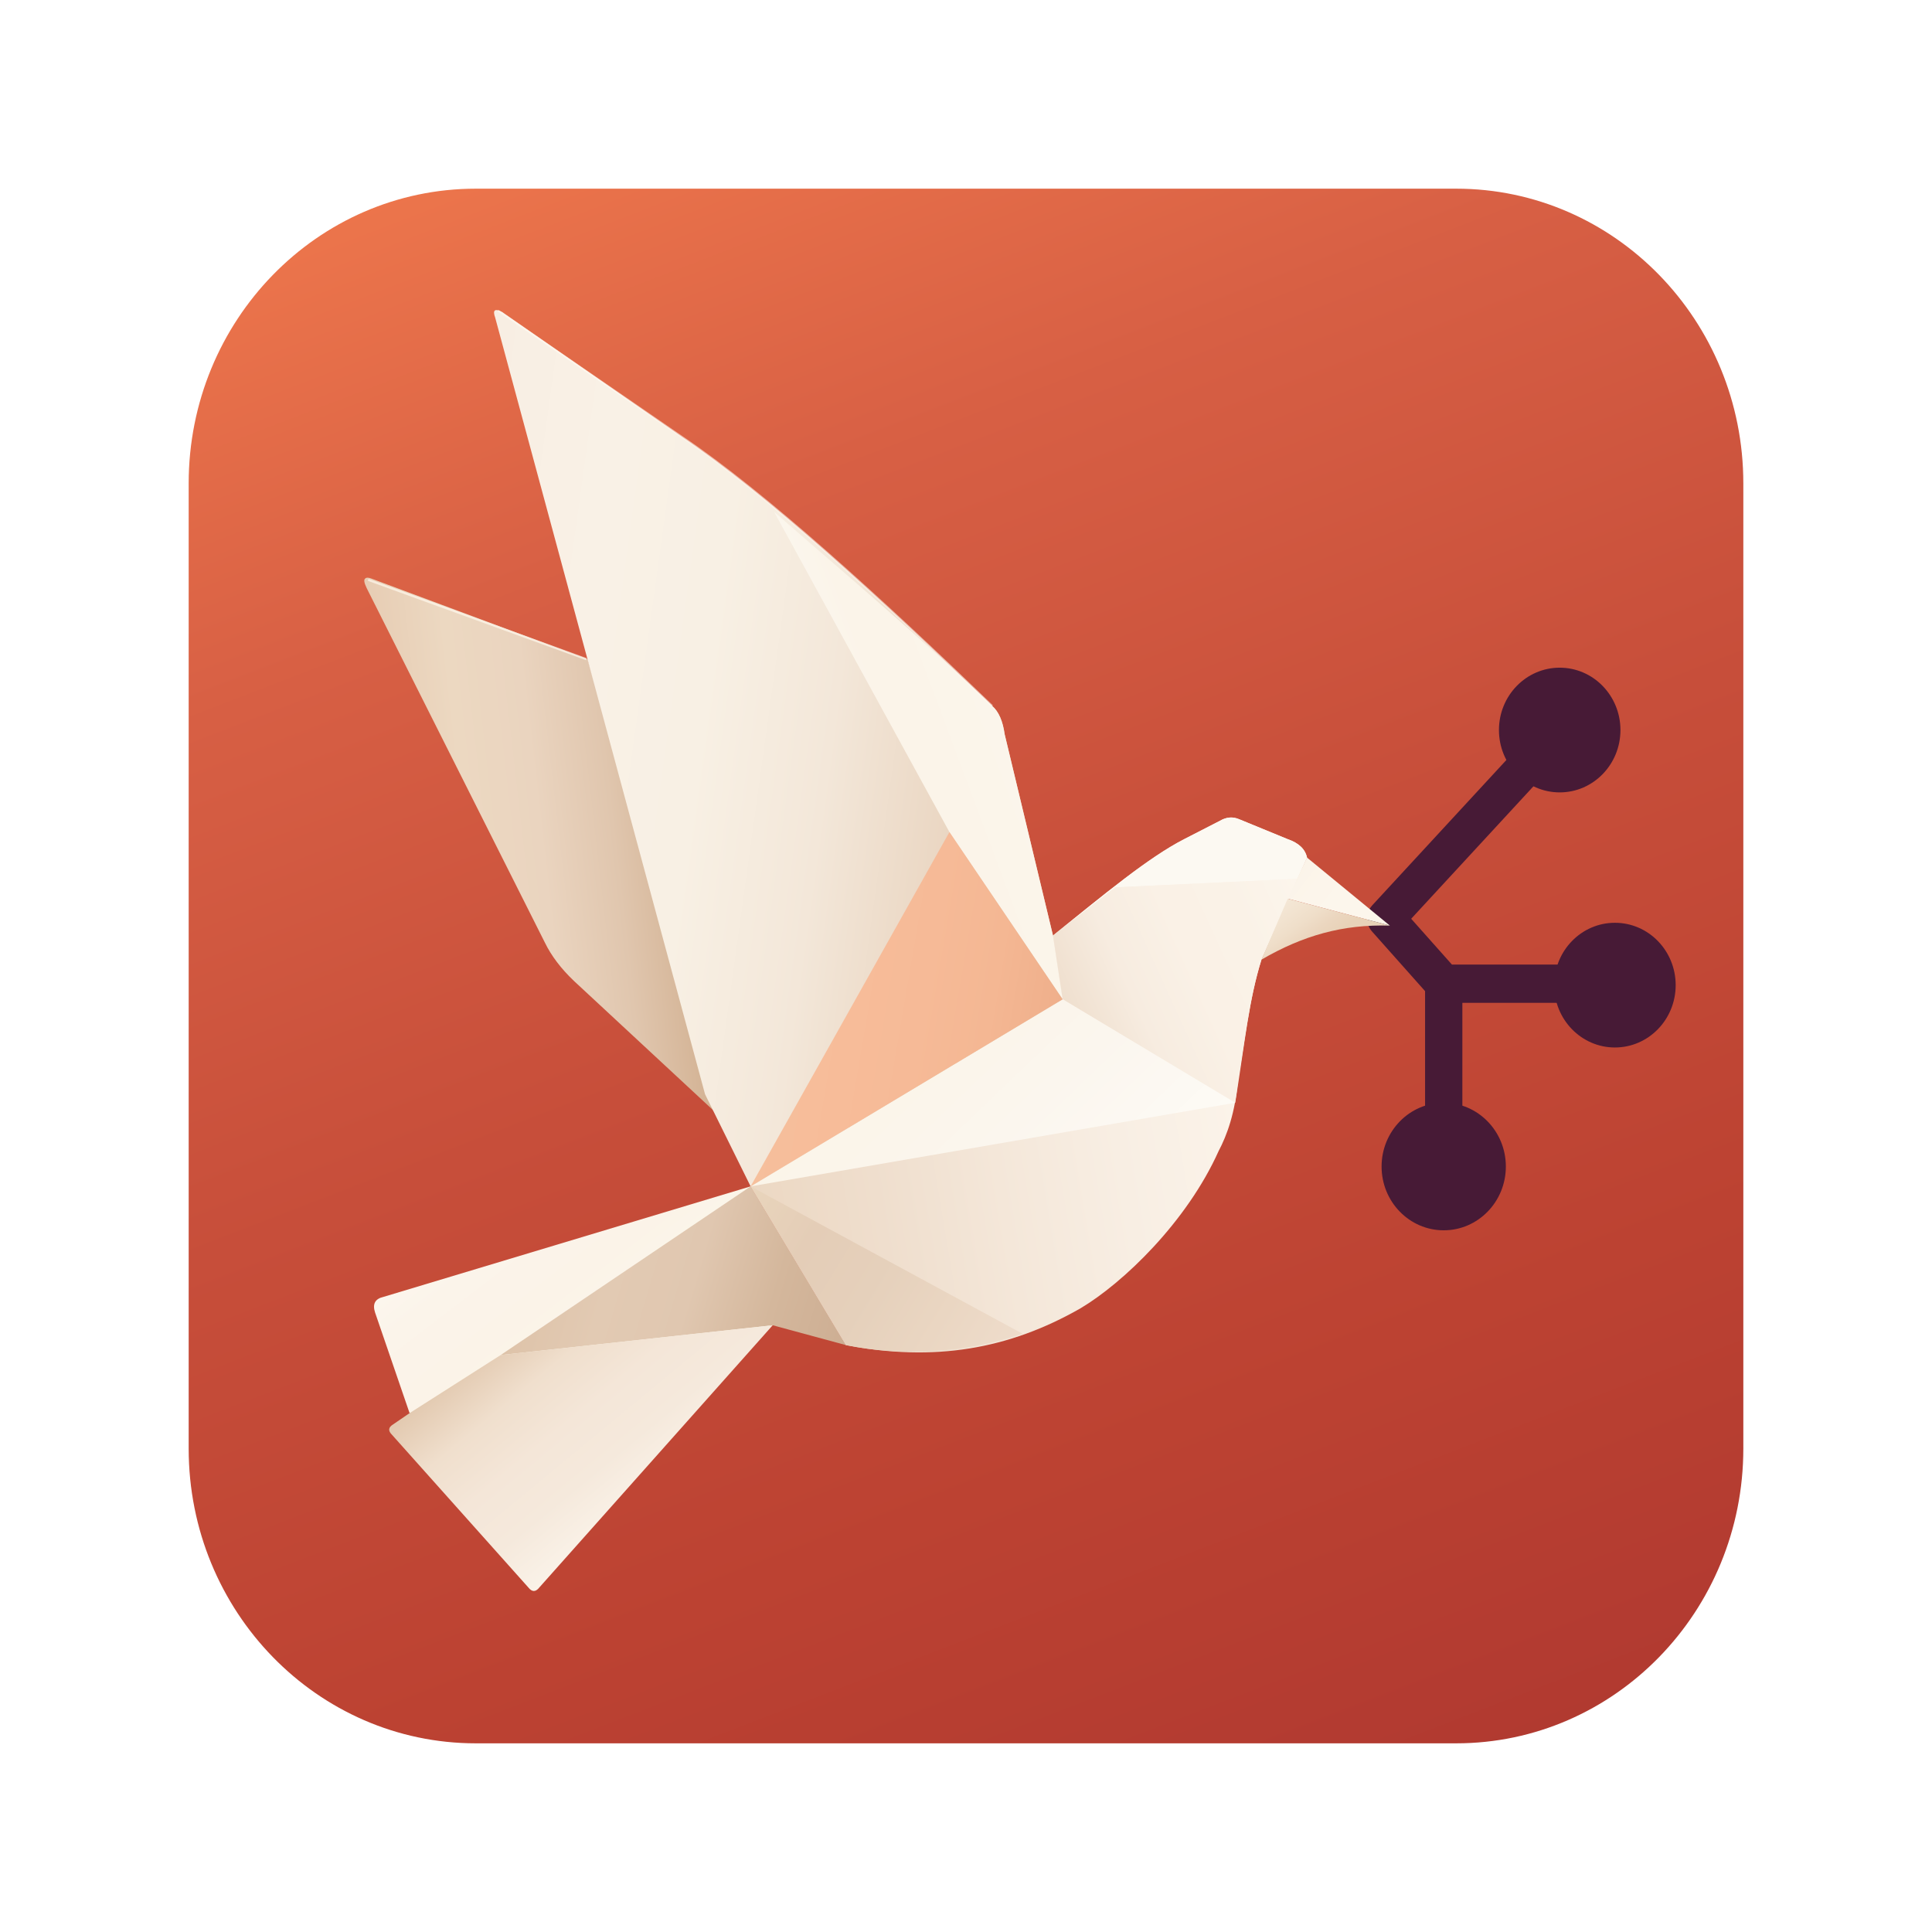
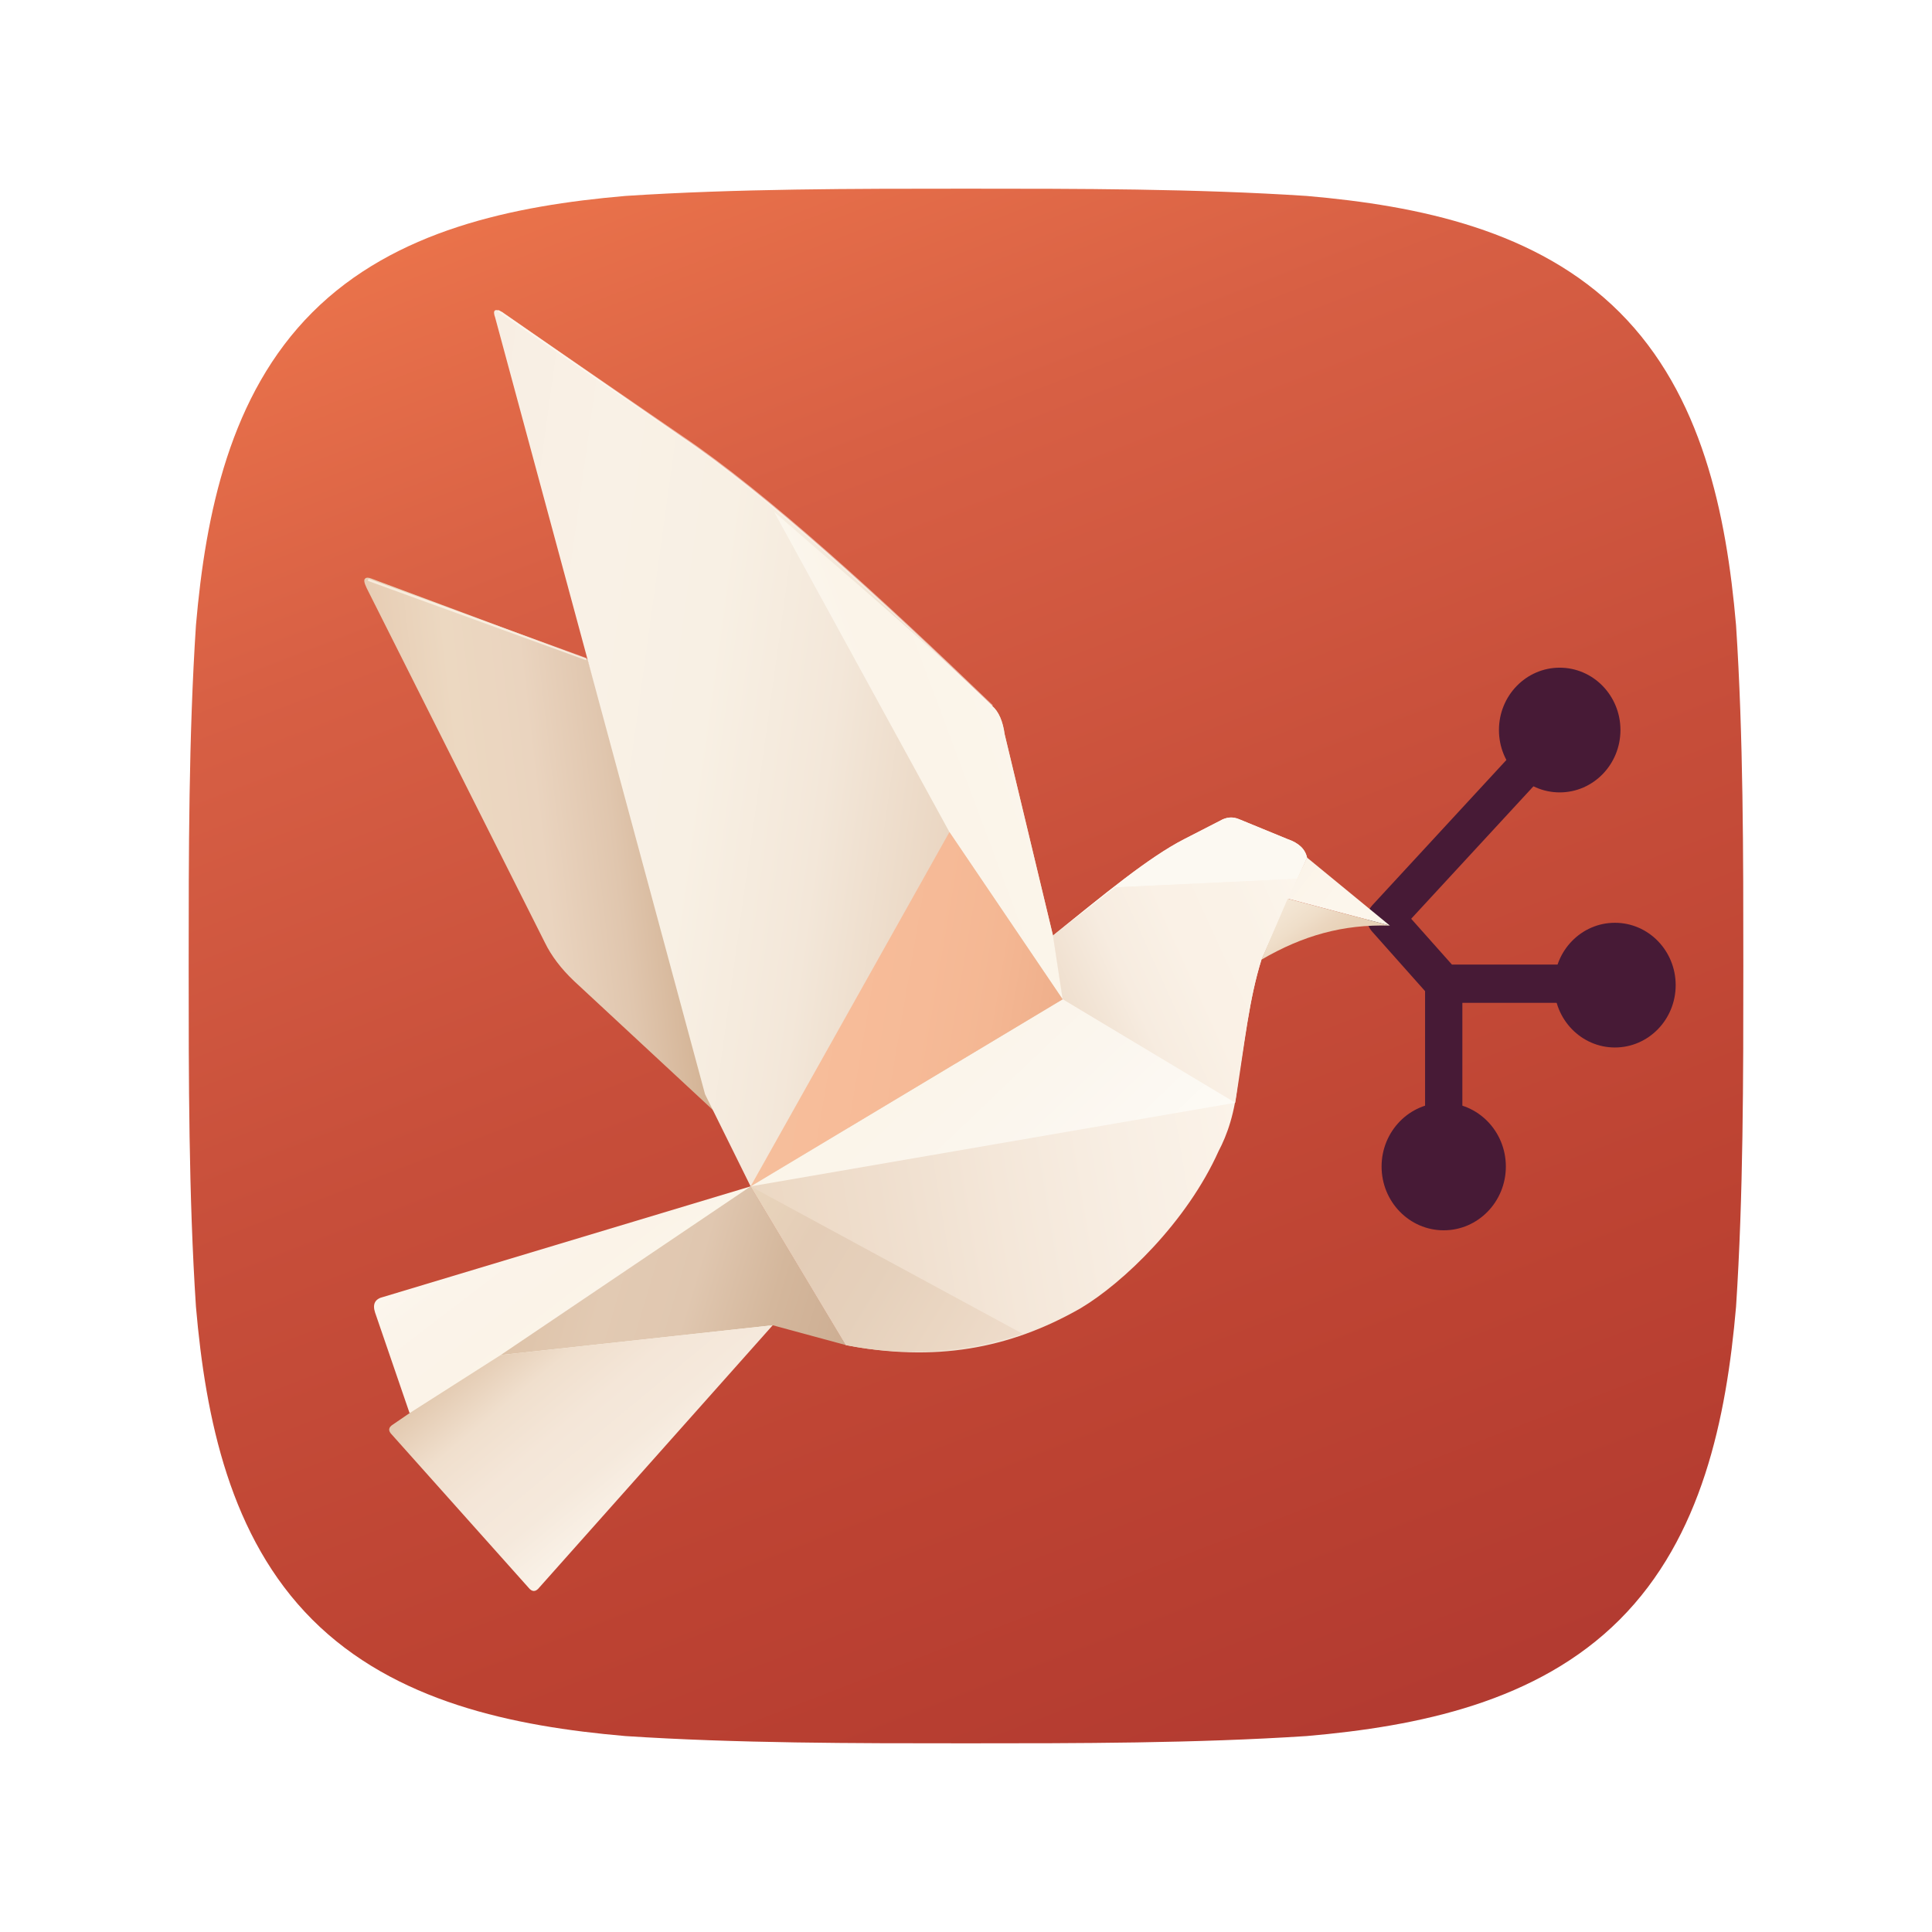
<svg xmlns="http://www.w3.org/2000/svg" viewBox="0 0 1024 1024" width="1024" height="1024">
  <defs>
    <linearGradient id="tile" gradientUnits="userSpaceOnUse" x1="376.4" y1="-38.5" x2="877.6" y2="1293.5">
      <stop offset="0" stop-color="#f0794d" />
      <stop offset="0.25" stop-color="#d75f44" />
      <stop offset="0.5" stop-color="#c74e3a" />
      <stop offset="0.75" stop-color="#bc4232" />
      <stop offset="1" stop-color="#af3830" />
    </linearGradient>
    <linearGradient id="rear-wing" gradientUnits="userSpaceOnUse" x1="216.7" y1="564.2" x2="425.2" y2="539.6">
      <stop offset="0" stop-color="#e7cdb4" />
      <stop offset="0.25" stop-color="#ecd8c1" />
      <stop offset="0.5" stop-color="#ead4bf" />
      <stop offset="0.75" stop-color="#e0c6ae" />
      <stop offset="1" stop-color="#d2b192" />
    </linearGradient>
    <linearGradient id="wing-front" gradientUnits="userSpaceOnUse" x1="251.2" y1="416.4" x2="624" y2="469.3">
      <stop offset="0" stop-color="#f8eee3" />
      <stop offset="0.25" stop-color="#f9f1e6" />
      <stop offset="0.5" stop-color="#f8f0e4" />
      <stop offset="0.75" stop-color="#f3e7d9" />
      <stop offset="1" stop-color="#ead6c2" />
    </linearGradient>
    <linearGradient id="wing-edge" gradientUnits="userSpaceOnUse" x1="664.3" y1="488.4" x2="571.2" y2="524.1">
      <stop offset="0" stop-color="#fbf5eb" />
      <stop offset="0.25" stop-color="#fbf5ea" />
      <stop offset="0.5" stop-color="#fbf4e9" />
      <stop offset="0.75" stop-color="#fbf4e9" />
      <stop offset="1" stop-color="#fbf6ed" />
    </linearGradient>
    <linearGradient id="wing-fold" gradientUnits="userSpaceOnUse" x1="496.3" y1="638.5" x2="693.1" y2="673">
      <stop offset="0" stop-color="#f6bf9c" />
      <stop offset="0.25" stop-color="#f7bc99" />
      <stop offset="0.5" stop-color="#f6ba97" />
      <stop offset="0.75" stop-color="#f4b793" />
      <stop offset="1" stop-color="#efaf8b" />
    </linearGradient>
    <linearGradient id="tail-top" gradientUnits="userSpaceOnUse" x1="248.6" y1="828.3" x2="306.7" y2="906">
      <stop offset="0" stop-color="#fcf6ed" />
      <stop offset="0.25" stop-color="#fbf4ea" />
      <stop offset="0.5" stop-color="#fbf3e9" />
      <stop offset="0.75" stop-color="#fbf3e8" />
      <stop offset="1" stop-color="#fbf5e9" />
    </linearGradient>
    <linearGradient id="tail-inner" gradientUnits="userSpaceOnUse" x1="313.6" y1="824.6" x2="540.4" y2="893.7">
      <stop offset="0" stop-color="#dec3a9" />
      <stop offset="0.25" stop-color="#e2cab3" />
      <stop offset="0.5" stop-color="#e0c7b0" />
      <stop offset="0.75" stop-color="#d4b79c" />
      <stop offset="1" stop-color="#cdae93" />
    </linearGradient>
    <linearGradient id="tail-bottom" gradientUnits="userSpaceOnUse" x1="378" y1="1017.2" x2="281.6" y2="897.5">
      <stop offset="0" stop-color="#faf2e8" />
      <stop offset="0.25" stop-color="#f5e9dc" />
      <stop offset="0.5" stop-color="#f4e6d8" />
      <stop offset="0.75" stop-color="#f0dfcd" />
      <stop offset="1" stop-color="#e3cab1" />
    </linearGradient>
    <linearGradient id="neck" gradientUnits="userSpaceOnUse" x1="876.3" y1="586" x2="704.1" y2="666.3">
      <stop offset="0" stop-color="#fcf5ec" />
      <stop offset="0.25" stop-color="#faf2e7" />
      <stop offset="0.5" stop-color="#faf1e6" />
      <stop offset="0.75" stop-color="#f7ece0" />
      <stop offset="1" stop-color="#efdfce" />
    </linearGradient>
    <linearGradient id="breast-top" gradientUnits="userSpaceOnUse" x1="739.4" y1="801" x2="605.8" y2="657.5">
      <stop offset="0" stop-color="#fdfbf5" />
      <stop offset="0.25" stop-color="#fcf8f2" />
      <stop offset="0.5" stop-color="#fbf6ee" />
      <stop offset="0.75" stop-color="#fbf5eb" />
      <stop offset="1" stop-color="#fbf5e9" />
    </linearGradient>
    <linearGradient id="breast-bottom" gradientUnits="userSpaceOnUse" x1="834.6" y1="797.2" x2="483.8" y2="857.6">
      <stop offset="0" stop-color="#fbf3e9" />
      <stop offset="0.25" stop-color="#f8eee3" />
      <stop offset="0.5" stop-color="#f4e7d9" />
      <stop offset="0.75" stop-color="#efdecd" />
      <stop offset="1" stop-color="#ecd8c3" />
    </linearGradient>
    <linearGradient id="belly" gradientUnits="userSpaceOnUse" x1="647.8" y1="919.1" x2="459.8" y2="800.8">
      <stop offset="0" stop-color="#eedccb" />
      <stop offset="0.25" stop-color="#ead6c2" />
      <stop offset="0.5" stop-color="#e5d0bb" />
      <stop offset="0.75" stop-color="#e4cdb7" />
      <stop offset="1" stop-color="#e9d5bc" />
    </linearGradient>
    <linearGradient id="beak-top" gradientUnits="userSpaceOnUse" x1="874" y1="551" x2="934" y2="599">
      <stop offset="0" stop-color="#fbf4e9" />
      <stop offset="0.25" stop-color="#fcf5eb" />
      <stop offset="0.5" stop-color="#fcf6ec" />
      <stop offset="0.75" stop-color="#fcf6ec" />
      <stop offset="1" stop-color="#faf4e9" />
    </linearGradient>
    <linearGradient id="beak-bottom" gradientUnits="userSpaceOnUse" x1="860" y1="580" x2="883" y2="613">
      <stop offset="0" stop-color="#f4e7d6" />
      <stop offset="0.25" stop-color="#f2e3d0" />
      <stop offset="0.5" stop-color="#efdec9" />
      <stop offset="0.75" stop-color="#ebd6bf" />
      <stop offset="1" stop-color="#e8d2b8" />
    </linearGradient>
  </defs>
  <g transform="translate(100 100) scale(0.731794 0.75114) translate(-64 -79)">
    <g id="background">
-       <rect x="64" y="79" width="1126" height="1097" rx="208" ry="208" fill="url(#tile)" />
+       <path d="M627 79         C707.915 79.000 793.415 79.000 873.806 84.136         C954.785 90.972 1040.822 108.201 1100.425 166.268         C1160.027 224.335 1177.711 308.157 1184.728 387.051         C1190.000 465.371 1190.000 548.669 1190.000 627.500         C1190.000 706.331 1190.000 789.629 1184.728 867.949         C1177.711 946.843 1160.027 1030.665 1100.425 1088.732         C1040.822 1146.799 954.785 1164.028 873.806 1170.864         C793.415 1176.000 707.915 1176.000 627.000 1176.000         C546.085 1176.000 460.585 1176.000 380.194 1170.864         C299.215 1164.028 213.178 1146.799 153.575 1088.732         C93.973 1030.665 76.289 946.843 69.272 867.949         C64.000 789.629 64.000 706.331 64.000 627.500         C64.000 548.669 64.000 465.371 69.272 387.051         C76.289 308.157 93.973 224.335 153.575 166.268         C213.178 108.201 299.215 90.972 380.194 84.136         C460.585 79.000 546.085 79.000 627.000 79.000Z" fill="url(#tile)" />
    </g>
    <g id="git-branch" fill="#471a36">
      <path d="M973 769V640L931 594L1057 461M973 640H1097" fill="none" stroke="#471a36" stroke-width="27" stroke-linejoin="round" />
      <circle cx="1057" cy="461" r="44" />
      <circle cx="1097" cy="641" r="44" />
      <circle cx="973" cy="769" r="45" />
    </g>
    <g id="tail">
      <path d="M471 783L205 861Q196 863 199 872L224 943L487 881Z" fill="url(#tail-top)" />
      <path d="M471 783L540 895L487 881L290 902Z" fill="url(#tail-inner)" />
      <path d="M224 943L290 902L487 881L318 1066Q314 1071 310 1066L211 958Q207 954 212 951Z" fill="url(#tail-bottom)" />
    </g>
    <g id="rear-wing-layer">
      <path d="M196 354L353 411L448 733L343 638Q329 625 322 611L193 361Q190 355 192 354Q193 353 196 354Z" fill="url(#rear-wing)" />
      <path d="M194 355L352 411" fill="none" stroke="#fff9ed" stroke-width="1.5" stroke-opacity=".7" />
    </g>
    <g id="body">
      <path d="M471 783L690 606C727 577 759 551 785 538L811 525Q818 521 825 524L860 538Q872 542 874 551L841 623C832 651 829 681 824 708C822 731 816 747 810 758C787 808 741 851 710 869C658 898 604 907 540 895Z" fill="url(#breast-bottom)" />
      <path d="M690 606C727 577 759 551 785 538L811 525Q818 521 825 524L860 538Q872 542 874 551L867 566L735 572Z" fill="#fcf9f2" />
      <path d="M690 606L735 572L867 566L841 623C832 651 829 681 822 724L697 651Z" fill="url(#neck)" />
      <path d="M471 783L697 651L822 724Z" fill="url(#breast-top)" />
      <path d="M471 783L668 887C626 901 580 903 540 895Z" fill="url(#belly)" />
    </g>
    <g id="foreground-wing">
      <path d="M291 166L421 254C482 294 565 368 646 444Q653 450 655 464L690 606L697 651L471 783L438 718L286 170Q283 162 291 166Z" fill="url(#wing-front)" />
      <path d="M488 307C542 353 596 397 646 444Q653 450 655 464L690 606L697 651L615 533Z" fill="url(#wing-edge)" />
      <path d="M615 533L697 651L471 783Z" fill="url(#wing-fold)" />
      <path d="M288 165L421 254C482 294 565 368 646 444" fill="none" stroke="#fffaf1" stroke-width="1.3" stroke-opacity=".6" />
    </g>
    <g id="beak">
      <path d="M874 551L934 599L860 580Z" fill="url(#beak-top)" />
      <path d="M860 580L934 599C900 598 871 606 841 623Z" fill="url(#beak-bottom)" />
    </g>
  </g>
</svg>
